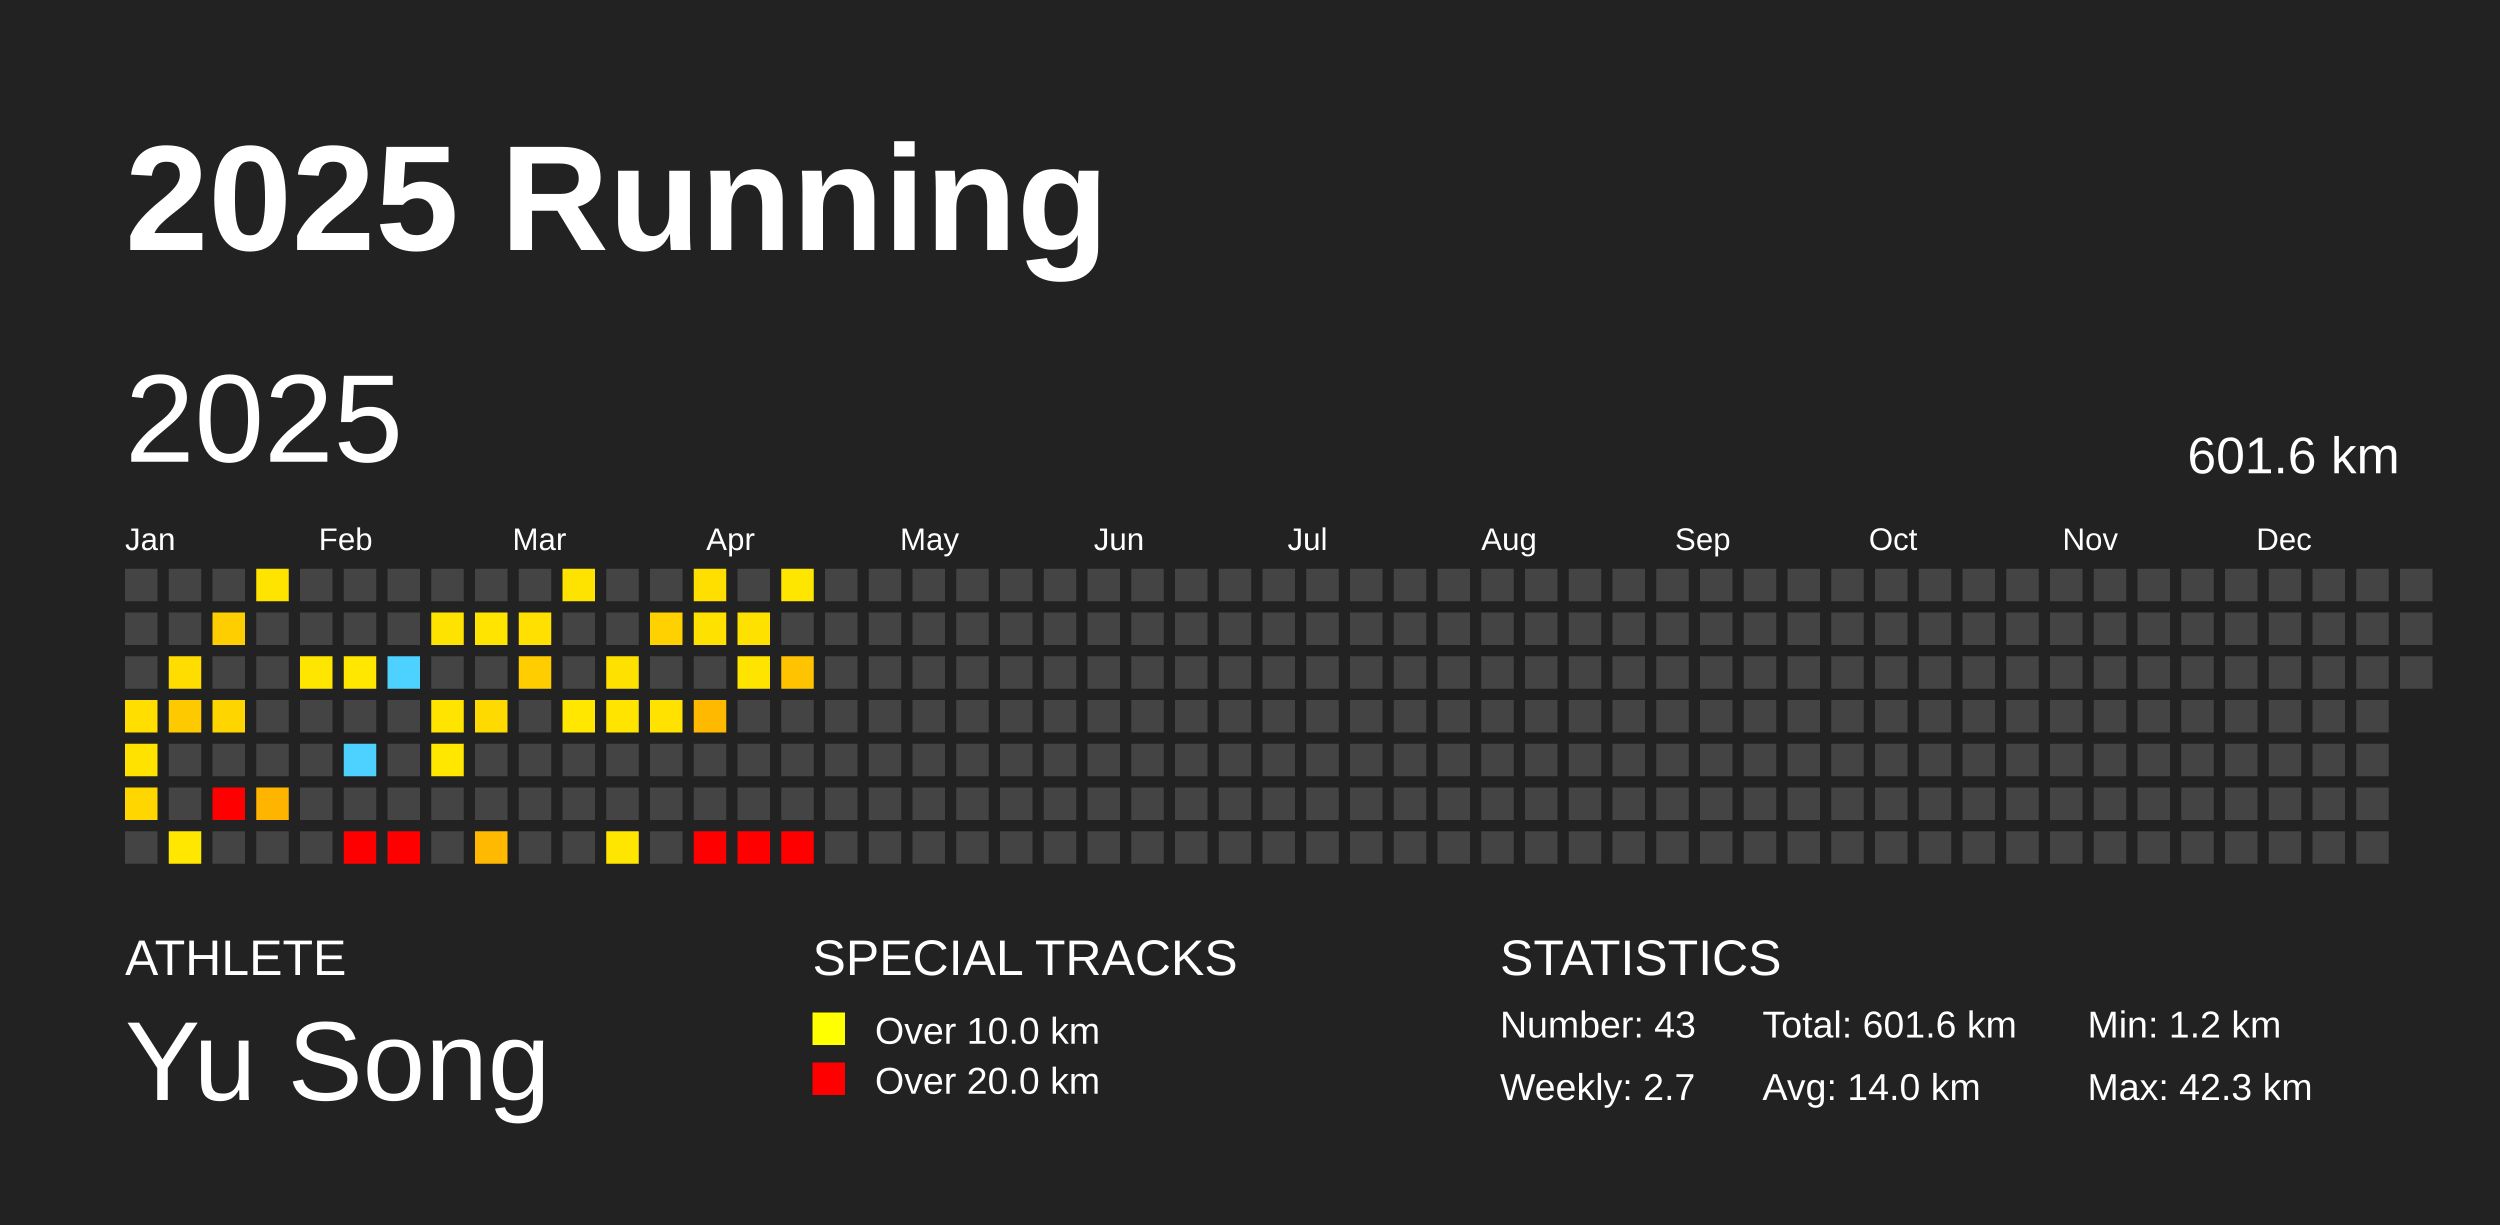
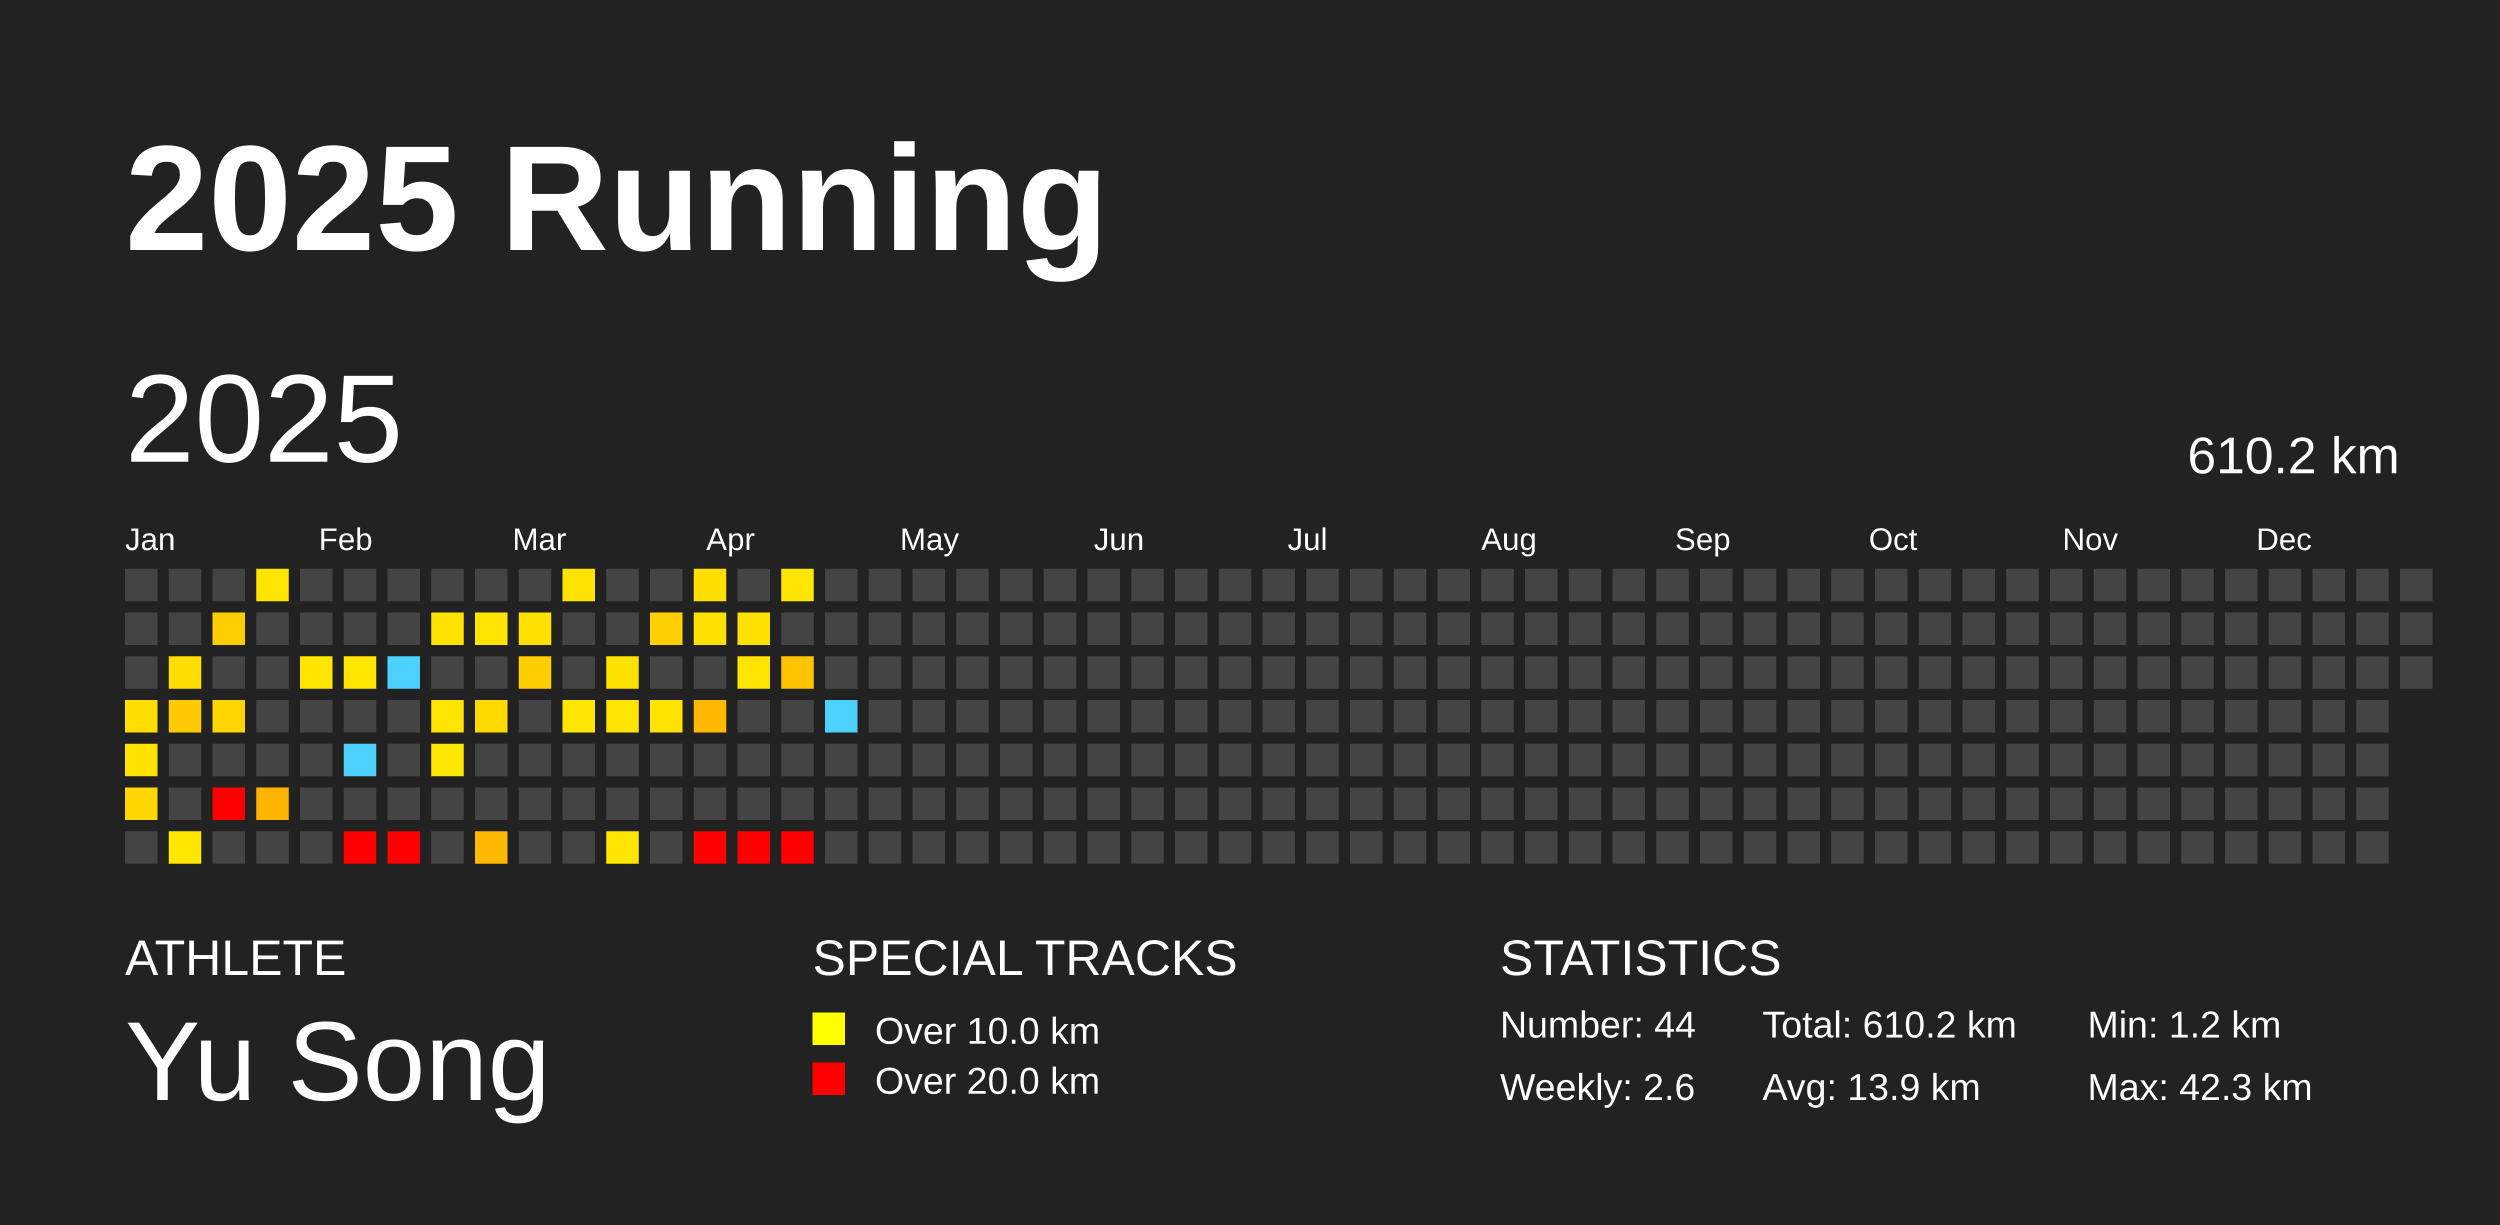
<svg xmlns="http://www.w3.org/2000/svg" baseProfile="full" height="98mm" version="1.1" viewBox="0,0,200,98" width="200mm">
  <defs />
  <rect fill="#222222" height="98" width="200" x="0" y="0" />
  <text fill="#FFFFFF" style="font-size:12px; font-family:Arial; font-weight:bold;" x="10" y="20">2025 Running</text>
  <text fill="#FFFFFF" style="font-size:4px; font-family:Arial" x="10" y="78">ATHLETE</text>
  <text fill="#FFFFFF" style="font-size:9px; font-family:Arial" x="10" y="88">Yu Song</text>
  <text fill="#FFFFFF" style="font-size:4px; font-family:Arial" x="65" y="78">SPECIAL TRACKS</text>
  <rect fill="yellow" height="2.6" width="2.6" x="65" y="81" />
  <text fill="#FFFFFF" style="font-size:3px; font-family:Arial" x="70" y="83.5">Over 10.0 km</text>
  <rect fill="red" height="2.6" width="2.6" x="65" y="85" />
  <text fill="#FFFFFF" style="font-size:3px; font-family:Arial" x="70" y="87.5">Over 20.0 km</text>
  <text fill="#FFFFFF" style="font-size:4px; font-family:Arial" x="120" y="78">STATISTICS</text>
-   <text fill="#FFFFFF" style="font-size:3px; font-family:Arial" x="120" y="83">Number: 43</text>
-   <text fill="#FFFFFF" style="font-size:3px; font-family:Arial" x="120" y="88">Weekly: 2.7</text>
-   <text fill="#FFFFFF" style="font-size:3px; font-family:Arial" x="141" y="83">Total: 601.6 km</text>
-   <text fill="#FFFFFF" style="font-size:3px; font-family:Arial" x="141" y="88">Avg: 14.0 km</text>
+   <text fill="#FFFFFF" style="font-size:3px; font-family:Arial" x="120" y="83">Number: 44</text>
+   <text fill="#FFFFFF" style="font-size:3px; font-family:Arial" x="120" y="88">Weekly: 2.6</text>
+   <text fill="#FFFFFF" style="font-size:3px; font-family:Arial" x="141" y="83">Total: 610.2 km</text>
+   <text fill="#FFFFFF" style="font-size:3px; font-family:Arial" x="141" y="88">Avg: 13.9 km</text>
  <text fill="#FFFFFF" style="font-size:3px; font-family:Arial" x="167" y="83">Min: 1.2 km</text>
  <text fill="#FFFFFF" style="font-size:3px; font-family:Arial" x="167" y="88">Max: 42.3 km</text>
  <text dominant-baseline="hanging" fill="#FFFFFF" style="font-size:10.0px; font-family:Arial;" x="10" y="30">2025</text>
-   <text dominant-baseline="hanging" fill="#FFFFFF" style="font-size:4.125px; font-family:Arial;" x="175" y="35">601.6 km</text>
+   <text dominant-baseline="hanging" fill="#FFFFFF" style="font-size:4.125px; font-family:Arial;" x="175" y="35">610.2 km</text>
  <text fill="#FFFFFF" style="font-size:2.5px; font-family:Arial" x="10.0" y="44">Jan</text>
  <text fill="#FFFFFF" style="font-size:2.5px; font-family:Arial" x="25.5" y="44">Feb</text>
  <text fill="#FFFFFF" style="font-size:2.5px; font-family:Arial" x="41.0" y="44">Mar</text>
  <text fill="#FFFFFF" style="font-size:2.5px; font-family:Arial" x="56.5" y="44">Apr</text>
  <text fill="#FFFFFF" style="font-size:2.5px; font-family:Arial" x="72.0" y="44">May</text>
  <text fill="#FFFFFF" style="font-size:2.5px; font-family:Arial" x="87.5" y="44">Jun</text>
  <text fill="#FFFFFF" style="font-size:2.5px; font-family:Arial" x="103.0" y="44">Jul</text>
  <text fill="#FFFFFF" style="font-size:2.5px; font-family:Arial" x="118.5" y="44">Aug</text>
  <text fill="#FFFFFF" style="font-size:2.5px; font-family:Arial" x="134.0" y="44">Sep</text>
  <text fill="#FFFFFF" style="font-size:2.5px; font-family:Arial" x="149.5" y="44">Oct</text>
  <text fill="#FFFFFF" style="font-size:2.5px; font-family:Arial" x="165.0" y="44">Nov</text>
  <text fill="#FFFFFF" style="font-size:2.5px; font-family:Arial" x="180.5" y="44">Dec</text>
  <rect fill="#444444" height="2.6" width="2.6" x="10.0" y="45.5" />
  <rect fill="#444444" height="2.6" width="2.6" x="10.0" y="49.0" />
  <rect fill="#444444" height="2.6" width="2.6" x="10.0" y="52.5" />
  <rect fill="#ffde00" height="2.6" width="2.6" x="10.0" y="56.0" />
  <rect fill="#ffe200" height="2.6" width="2.6" x="10.0" y="59.5" />
  <rect fill="#ffd600" height="2.6" width="2.6" x="10.0" y="63.0" />
  <rect fill="#444444" height="2.6" width="2.6" x="10.0" y="66.5" />
  <rect fill="#444444" height="2.6" width="2.6" x="13.5" y="45.5" />
  <rect fill="#444444" height="2.6" width="2.6" x="13.5" y="49.0" />
  <rect fill="#ffdd00" height="2.6" width="2.6" x="13.5" y="52.5" />
  <rect fill="#ffc900" height="2.6" width="2.6" x="13.5" y="56.0" />
  <rect fill="#444444" height="2.6" width="2.6" x="13.5" y="59.5" />
  <rect fill="#444444" height="2.6" width="2.6" x="13.5" y="63.0" />
  <rect fill="#ffe700" height="2.6" width="2.6" x="13.5" y="66.5" />
  <rect fill="#444444" height="2.6" width="2.6" x="17.0" y="45.5" />
  <rect fill="#ffce00" height="2.6" width="2.6" x="17.0" y="49.0" />
  <rect fill="#444444" height="2.6" width="2.6" x="17.0" y="52.5" />
  <rect fill="#ffd500" height="2.6" width="2.6" x="17.0" y="56.0" />
  <rect fill="#444444" height="2.6" width="2.6" x="17.0" y="59.5" />
  <rect fill="red" height="2.6" width="2.6" x="17.0" y="63.0" />
  <rect fill="#444444" height="2.6" width="2.6" x="17.0" y="66.5" />
  <rect fill="#ffe400" height="2.6" width="2.6" x="20.5" y="45.5" />
  <rect fill="#444444" height="2.6" width="2.6" x="20.5" y="49.0" />
  <rect fill="#444444" height="2.6" width="2.6" x="20.5" y="52.5" />
  <rect fill="#444444" height="2.6" width="2.6" x="20.5" y="56.0" />
  <rect fill="#444444" height="2.6" width="2.6" x="20.5" y="59.5" />
  <rect fill="#ffb500" height="2.6" width="2.6" x="20.5" y="63.0" />
  <rect fill="#444444" height="2.6" width="2.6" x="20.5" y="66.5" />
  <rect fill="#444444" height="2.6" width="2.6" x="24.0" y="45.5" />
  <rect fill="#444444" height="2.6" width="2.6" x="24.0" y="49.0" />
  <rect fill="#ffe600" height="2.6" width="2.6" x="24.0" y="52.5" />
  <rect fill="#444444" height="2.6" width="2.6" x="24.0" y="56.0" />
  <rect fill="#444444" height="2.6" width="2.6" x="24.0" y="59.5" />
  <rect fill="#444444" height="2.6" width="2.6" x="24.0" y="63.0" />
  <rect fill="#444444" height="2.6" width="2.6" x="24.0" y="66.5" />
  <rect fill="#444444" height="2.6" width="2.6" x="27.5" y="45.5" />
  <rect fill="#444444" height="2.6" width="2.6" x="27.5" y="49.0" />
  <rect fill="#ffe700" height="2.6" width="2.6" x="27.5" y="52.5" />
  <rect fill="#444444" height="2.6" width="2.6" x="27.5" y="56.0" />
  <rect fill="#4dd2ff" height="2.6" width="2.6" x="27.5" y="59.5" />
  <rect fill="#444444" height="2.6" width="2.6" x="27.5" y="63.0" />
  <rect fill="red" height="2.6" width="2.6" x="27.5" y="66.5" />
  <rect fill="#444444" height="2.6" width="2.6" x="31.0" y="45.5" />
  <rect fill="#444444" height="2.6" width="2.6" x="31.0" y="49.0" />
  <rect fill="#4dd2ff" height="2.6" width="2.6" x="31.0" y="52.5" />
  <rect fill="#444444" height="2.6" width="2.6" x="31.0" y="56.0" />
  <rect fill="#444444" height="2.6" width="2.6" x="31.0" y="59.5" />
  <rect fill="#444444" height="2.6" width="2.6" x="31.0" y="63.0" />
  <rect fill="red" height="2.6" width="2.6" x="31.0" y="66.5" />
  <rect fill="#444444" height="2.6" width="2.6" x="34.5" y="45.5" />
  <rect fill="#ffe300" height="2.6" width="2.6" x="34.5" y="49.0" />
  <rect fill="#444444" height="2.6" width="2.6" x="34.5" y="52.5" />
  <rect fill="#ffe400" height="2.6" width="2.6" x="34.5" y="56.0" />
  <rect fill="#ffe700" height="2.6" width="2.6" x="34.5" y="59.5" />
  <rect fill="#444444" height="2.6" width="2.6" x="34.5" y="63.0" />
  <rect fill="#444444" height="2.6" width="2.6" x="34.5" y="66.5" />
  <rect fill="#444444" height="2.6" width="2.6" x="38.0" y="45.5" />
  <rect fill="#ffe400" height="2.6" width="2.6" x="38.0" y="49.0" />
  <rect fill="#444444" height="2.6" width="2.6" x="38.0" y="52.5" />
  <rect fill="#ffda00" height="2.6" width="2.6" x="38.0" y="56.0" />
  <rect fill="#444444" height="2.6" width="2.6" x="38.0" y="59.5" />
  <rect fill="#444444" height="2.6" width="2.6" x="38.0" y="63.0" />
  <rect fill="#ffb900" height="2.6" width="2.6" x="38.0" y="66.5" />
  <rect fill="#444444" height="2.6" width="2.6" x="41.5" y="45.5" />
  <rect fill="#ffe000" height="2.6" width="2.6" x="41.5" y="49.0" />
  <rect fill="#ffcd00" height="2.6" width="2.6" x="41.5" y="52.5" />
  <rect fill="#444444" height="2.6" width="2.6" x="41.5" y="56.0" />
  <rect fill="#444444" height="2.6" width="2.6" x="41.5" y="59.5" />
  <rect fill="#444444" height="2.6" width="2.6" x="41.5" y="63.0" />
  <rect fill="#444444" height="2.6" width="2.6" x="41.5" y="66.5" />
  <rect fill="#ffe300" height="2.6" width="2.6" x="45.0" y="45.5" />
  <rect fill="#444444" height="2.6" width="2.6" x="45.0" y="49.0" />
  <rect fill="#444444" height="2.6" width="2.6" x="45.0" y="52.5" />
  <rect fill="#ffe700" height="2.6" width="2.6" x="45.0" y="56.0" />
  <rect fill="#444444" height="2.6" width="2.6" x="45.0" y="59.5" />
  <rect fill="#444444" height="2.6" width="2.6" x="45.0" y="63.0" />
  <rect fill="#444444" height="2.6" width="2.6" x="45.0" y="66.5" />
  <rect fill="#444444" height="2.6" width="2.6" x="48.5" y="45.5" />
  <rect fill="#444444" height="2.6" width="2.6" x="48.5" y="49.0" />
  <rect fill="#ffe100" height="2.6" width="2.6" x="48.5" y="52.5" />
  <rect fill="#ffe400" height="2.6" width="2.6" x="48.5" y="56.0" />
  <rect fill="#444444" height="2.6" width="2.6" x="48.5" y="59.5" />
  <rect fill="#444444" height="2.6" width="2.6" x="48.5" y="63.0" />
  <rect fill="#ffe600" height="2.6" width="2.6" x="48.5" y="66.5" />
  <rect fill="#444444" height="2.6" width="2.6" x="52.0" y="45.5" />
  <rect fill="#ffd100" height="2.6" width="2.6" x="52.0" y="49.0" />
  <rect fill="#444444" height="2.6" width="2.6" x="52.0" y="52.5" />
  <rect fill="#ffe200" height="2.6" width="2.6" x="52.0" y="56.0" />
  <rect fill="#444444" height="2.6" width="2.6" x="52.0" y="59.5" />
  <rect fill="#444444" height="2.6" width="2.6" x="52.0" y="63.0" />
  <rect fill="#444444" height="2.6" width="2.6" x="52.0" y="66.5" />
  <rect fill="#ffdf00" height="2.6" width="2.6" x="55.5" y="45.5" />
  <rect fill="#ffe100" height="2.6" width="2.6" x="55.5" y="49.0" />
  <rect fill="#444444" height="2.6" width="2.6" x="55.5" y="52.5" />
  <rect fill="#ffba00" height="2.6" width="2.6" x="55.5" y="56.0" />
  <rect fill="#444444" height="2.6" width="2.6" x="55.5" y="59.5" />
  <rect fill="#444444" height="2.6" width="2.6" x="55.5" y="63.0" />
  <rect fill="red" height="2.6" width="2.6" x="55.5" y="66.5" />
  <rect fill="#444444" height="2.6" width="2.6" x="59.0" y="45.5" />
  <rect fill="#ffe100" height="2.6" width="2.6" x="59.0" y="49.0" />
  <rect fill="#ffe400" height="2.6" width="2.6" x="59.0" y="52.5" />
  <rect fill="#444444" height="2.6" width="2.6" x="59.0" y="56.0" />
  <rect fill="#444444" height="2.6" width="2.6" x="59.0" y="59.5" />
  <rect fill="#444444" height="2.6" width="2.6" x="59.0" y="63.0" />
  <rect fill="red" height="2.6" width="2.6" x="59.0" y="66.5" />
  <rect fill="#ffe600" height="2.6" width="2.6" x="62.5" y="45.5" />
  <rect fill="#444444" height="2.6" width="2.6" x="62.5" y="49.0" />
  <rect fill="#ffc300" height="2.6" width="2.6" x="62.5" y="52.5" />
  <rect fill="#444444" height="2.6" width="2.6" x="62.5" y="56.0" />
  <rect fill="#444444" height="2.6" width="2.6" x="62.5" y="59.5" />
  <rect fill="#444444" height="2.6" width="2.6" x="62.5" y="63.0" />
  <rect fill="red" height="2.6" width="2.6" x="62.5" y="66.5" />
  <rect fill="#444444" height="2.6" width="2.6" x="66.0" y="45.5" />
  <rect fill="#444444" height="2.6" width="2.6" x="66.0" y="49.0" />
  <rect fill="#444444" height="2.6" width="2.6" x="66.0" y="52.5" />
-   <rect fill="#444444" height="2.6" width="2.6" x="66.0" y="56.0" />
+   <rect fill="#4dd2ff" height="2.6" width="2.6" x="66.0" y="56.0" />
  <rect fill="#444444" height="2.6" width="2.6" x="66.0" y="59.5" />
  <rect fill="#444444" height="2.6" width="2.6" x="66.0" y="63.0" />
  <rect fill="#444444" height="2.6" width="2.6" x="66.0" y="66.5" />
  <rect fill="#444444" height="2.6" width="2.6" x="69.5" y="45.5" />
  <rect fill="#444444" height="2.6" width="2.6" x="69.5" y="49.0" />
  <rect fill="#444444" height="2.6" width="2.6" x="69.5" y="52.5" />
  <rect fill="#444444" height="2.6" width="2.6" x="69.5" y="56.0" />
  <rect fill="#444444" height="2.6" width="2.6" x="69.5" y="59.5" />
  <rect fill="#444444" height="2.6" width="2.6" x="69.5" y="63.0" />
  <rect fill="#444444" height="2.6" width="2.6" x="69.5" y="66.5" />
  <rect fill="#444444" height="2.6" width="2.6" x="73.0" y="45.5" />
  <rect fill="#444444" height="2.6" width="2.6" x="73.0" y="49.0" />
  <rect fill="#444444" height="2.6" width="2.6" x="73.0" y="52.5" />
  <rect fill="#444444" height="2.6" width="2.6" x="73.0" y="56.0" />
  <rect fill="#444444" height="2.6" width="2.6" x="73.0" y="59.5" />
  <rect fill="#444444" height="2.6" width="2.6" x="73.0" y="63.0" />
  <rect fill="#444444" height="2.6" width="2.6" x="73.0" y="66.5" />
  <rect fill="#444444" height="2.6" width="2.6" x="76.5" y="45.5" />
  <rect fill="#444444" height="2.6" width="2.6" x="76.5" y="49.0" />
  <rect fill="#444444" height="2.6" width="2.6" x="76.5" y="52.5" />
  <rect fill="#444444" height="2.6" width="2.6" x="76.5" y="56.0" />
  <rect fill="#444444" height="2.6" width="2.6" x="76.5" y="59.5" />
  <rect fill="#444444" height="2.6" width="2.6" x="76.5" y="63.0" />
  <rect fill="#444444" height="2.6" width="2.6" x="76.5" y="66.5" />
  <rect fill="#444444" height="2.6" width="2.6" x="80.0" y="45.5" />
  <rect fill="#444444" height="2.6" width="2.6" x="80.0" y="49.0" />
  <rect fill="#444444" height="2.6" width="2.6" x="80.0" y="52.5" />
  <rect fill="#444444" height="2.6" width="2.6" x="80.0" y="56.0" />
  <rect fill="#444444" height="2.6" width="2.6" x="80.0" y="59.5" />
  <rect fill="#444444" height="2.6" width="2.6" x="80.0" y="63.0" />
  <rect fill="#444444" height="2.6" width="2.6" x="80.0" y="66.5" />
  <rect fill="#444444" height="2.6" width="2.6" x="83.5" y="45.5" />
  <rect fill="#444444" height="2.6" width="2.6" x="83.5" y="49.0" />
  <rect fill="#444444" height="2.6" width="2.6" x="83.5" y="52.5" />
  <rect fill="#444444" height="2.6" width="2.6" x="83.5" y="56.0" />
  <rect fill="#444444" height="2.6" width="2.6" x="83.5" y="59.5" />
  <rect fill="#444444" height="2.6" width="2.6" x="83.5" y="63.0" />
  <rect fill="#444444" height="2.6" width="2.6" x="83.5" y="66.5" />
  <rect fill="#444444" height="2.6" width="2.6" x="87.0" y="45.5" />
  <rect fill="#444444" height="2.6" width="2.6" x="87.0" y="49.0" />
  <rect fill="#444444" height="2.6" width="2.6" x="87.0" y="52.5" />
  <rect fill="#444444" height="2.6" width="2.6" x="87.0" y="56.0" />
  <rect fill="#444444" height="2.6" width="2.6" x="87.0" y="59.5" />
  <rect fill="#444444" height="2.6" width="2.6" x="87.0" y="63.0" />
  <rect fill="#444444" height="2.6" width="2.6" x="87.0" y="66.5" />
  <rect fill="#444444" height="2.6" width="2.6" x="90.5" y="45.5" />
  <rect fill="#444444" height="2.6" width="2.6" x="90.5" y="49.0" />
  <rect fill="#444444" height="2.6" width="2.6" x="90.5" y="52.5" />
  <rect fill="#444444" height="2.6" width="2.6" x="90.5" y="56.0" />
  <rect fill="#444444" height="2.6" width="2.6" x="90.5" y="59.5" />
  <rect fill="#444444" height="2.6" width="2.6" x="90.5" y="63.0" />
  <rect fill="#444444" height="2.6" width="2.6" x="90.5" y="66.5" />
  <rect fill="#444444" height="2.6" width="2.6" x="94.0" y="45.5" />
  <rect fill="#444444" height="2.6" width="2.6" x="94.0" y="49.0" />
  <rect fill="#444444" height="2.6" width="2.6" x="94.0" y="52.5" />
  <rect fill="#444444" height="2.6" width="2.6" x="94.0" y="56.0" />
  <rect fill="#444444" height="2.6" width="2.6" x="94.0" y="59.5" />
  <rect fill="#444444" height="2.6" width="2.6" x="94.0" y="63.0" />
  <rect fill="#444444" height="2.6" width="2.6" x="94.0" y="66.5" />
  <rect fill="#444444" height="2.6" width="2.6" x="97.5" y="45.5" />
  <rect fill="#444444" height="2.6" width="2.6" x="97.5" y="49.0" />
  <rect fill="#444444" height="2.6" width="2.6" x="97.5" y="52.5" />
  <rect fill="#444444" height="2.6" width="2.6" x="97.5" y="56.0" />
  <rect fill="#444444" height="2.6" width="2.6" x="97.5" y="59.5" />
  <rect fill="#444444" height="2.6" width="2.6" x="97.5" y="63.0" />
  <rect fill="#444444" height="2.6" width="2.6" x="97.5" y="66.5" />
  <rect fill="#444444" height="2.6" width="2.6" x="101.0" y="45.5" />
  <rect fill="#444444" height="2.6" width="2.6" x="101.0" y="49.0" />
  <rect fill="#444444" height="2.6" width="2.6" x="101.0" y="52.5" />
  <rect fill="#444444" height="2.6" width="2.6" x="101.0" y="56.0" />
  <rect fill="#444444" height="2.6" width="2.6" x="101.0" y="59.5" />
  <rect fill="#444444" height="2.6" width="2.6" x="101.0" y="63.0" />
  <rect fill="#444444" height="2.6" width="2.6" x="101.0" y="66.5" />
  <rect fill="#444444" height="2.6" width="2.6" x="104.5" y="45.5" />
  <rect fill="#444444" height="2.6" width="2.6" x="104.5" y="49.0" />
  <rect fill="#444444" height="2.6" width="2.6" x="104.5" y="52.5" />
  <rect fill="#444444" height="2.6" width="2.6" x="104.5" y="56.0" />
  <rect fill="#444444" height="2.6" width="2.6" x="104.5" y="59.5" />
  <rect fill="#444444" height="2.6" width="2.6" x="104.5" y="63.0" />
  <rect fill="#444444" height="2.6" width="2.6" x="104.5" y="66.5" />
  <rect fill="#444444" height="2.6" width="2.6" x="108.0" y="45.5" />
  <rect fill="#444444" height="2.6" width="2.6" x="108.0" y="49.0" />
  <rect fill="#444444" height="2.6" width="2.6" x="108.0" y="52.5" />
  <rect fill="#444444" height="2.6" width="2.6" x="108.0" y="56.0" />
  <rect fill="#444444" height="2.6" width="2.6" x="108.0" y="59.5" />
  <rect fill="#444444" height="2.6" width="2.6" x="108.0" y="63.0" />
  <rect fill="#444444" height="2.6" width="2.6" x="108.0" y="66.5" />
  <rect fill="#444444" height="2.6" width="2.6" x="111.5" y="45.5" />
  <rect fill="#444444" height="2.6" width="2.6" x="111.5" y="49.0" />
  <rect fill="#444444" height="2.6" width="2.6" x="111.5" y="52.5" />
  <rect fill="#444444" height="2.6" width="2.6" x="111.5" y="56.0" />
  <rect fill="#444444" height="2.6" width="2.6" x="111.5" y="59.5" />
  <rect fill="#444444" height="2.6" width="2.6" x="111.5" y="63.0" />
  <rect fill="#444444" height="2.6" width="2.6" x="111.5" y="66.5" />
  <rect fill="#444444" height="2.6" width="2.6" x="115.0" y="45.5" />
  <rect fill="#444444" height="2.6" width="2.6" x="115.0" y="49.0" />
  <rect fill="#444444" height="2.6" width="2.6" x="115.0" y="52.5" />
  <rect fill="#444444" height="2.6" width="2.6" x="115.0" y="56.0" />
  <rect fill="#444444" height="2.6" width="2.6" x="115.0" y="59.5" />
  <rect fill="#444444" height="2.6" width="2.6" x="115.0" y="63.0" />
  <rect fill="#444444" height="2.6" width="2.6" x="115.0" y="66.5" />
  <rect fill="#444444" height="2.6" width="2.6" x="118.5" y="45.5" />
  <rect fill="#444444" height="2.6" width="2.6" x="118.5" y="49.0" />
  <rect fill="#444444" height="2.6" width="2.6" x="118.5" y="52.5" />
  <rect fill="#444444" height="2.6" width="2.6" x="118.5" y="56.0" />
  <rect fill="#444444" height="2.6" width="2.6" x="118.5" y="59.5" />
  <rect fill="#444444" height="2.6" width="2.6" x="118.5" y="63.0" />
  <rect fill="#444444" height="2.6" width="2.6" x="118.5" y="66.5" />
  <rect fill="#444444" height="2.6" width="2.6" x="122.0" y="45.5" />
  <rect fill="#444444" height="2.6" width="2.6" x="122.0" y="49.0" />
  <rect fill="#444444" height="2.6" width="2.6" x="122.0" y="52.5" />
  <rect fill="#444444" height="2.6" width="2.6" x="122.0" y="56.0" />
  <rect fill="#444444" height="2.6" width="2.6" x="122.0" y="59.5" />
  <rect fill="#444444" height="2.6" width="2.6" x="122.0" y="63.0" />
  <rect fill="#444444" height="2.6" width="2.6" x="122.0" y="66.5" />
  <rect fill="#444444" height="2.6" width="2.6" x="125.5" y="45.5" />
  <rect fill="#444444" height="2.6" width="2.6" x="125.5" y="49.0" />
  <rect fill="#444444" height="2.6" width="2.6" x="125.5" y="52.5" />
  <rect fill="#444444" height="2.6" width="2.6" x="125.5" y="56.0" />
  <rect fill="#444444" height="2.6" width="2.6" x="125.5" y="59.5" />
  <rect fill="#444444" height="2.6" width="2.6" x="125.5" y="63.0" />
  <rect fill="#444444" height="2.6" width="2.6" x="125.5" y="66.5" />
  <rect fill="#444444" height="2.6" width="2.6" x="129.0" y="45.5" />
  <rect fill="#444444" height="2.6" width="2.6" x="129.0" y="49.0" />
  <rect fill="#444444" height="2.6" width="2.6" x="129.0" y="52.5" />
  <rect fill="#444444" height="2.6" width="2.6" x="129.0" y="56.0" />
  <rect fill="#444444" height="2.6" width="2.6" x="129.0" y="59.5" />
  <rect fill="#444444" height="2.6" width="2.6" x="129.0" y="63.0" />
  <rect fill="#444444" height="2.6" width="2.6" x="129.0" y="66.5" />
  <rect fill="#444444" height="2.6" width="2.6" x="132.5" y="45.5" />
  <rect fill="#444444" height="2.6" width="2.6" x="132.5" y="49.0" />
  <rect fill="#444444" height="2.6" width="2.6" x="132.5" y="52.5" />
  <rect fill="#444444" height="2.6" width="2.6" x="132.5" y="56.0" />
  <rect fill="#444444" height="2.6" width="2.6" x="132.5" y="59.5" />
  <rect fill="#444444" height="2.6" width="2.6" x="132.5" y="63.0" />
  <rect fill="#444444" height="2.6" width="2.6" x="132.5" y="66.5" />
  <rect fill="#444444" height="2.6" width="2.6" x="136.0" y="45.5" />
  <rect fill="#444444" height="2.6" width="2.6" x="136.0" y="49.0" />
  <rect fill="#444444" height="2.6" width="2.6" x="136.0" y="52.5" />
  <rect fill="#444444" height="2.6" width="2.6" x="136.0" y="56.0" />
  <rect fill="#444444" height="2.6" width="2.6" x="136.0" y="59.5" />
  <rect fill="#444444" height="2.6" width="2.6" x="136.0" y="63.0" />
  <rect fill="#444444" height="2.6" width="2.6" x="136.0" y="66.5" />
  <rect fill="#444444" height="2.6" width="2.6" x="139.5" y="45.5" />
  <rect fill="#444444" height="2.6" width="2.6" x="139.5" y="49.0" />
  <rect fill="#444444" height="2.6" width="2.6" x="139.5" y="52.5" />
  <rect fill="#444444" height="2.6" width="2.6" x="139.5" y="56.0" />
  <rect fill="#444444" height="2.6" width="2.6" x="139.5" y="59.5" />
  <rect fill="#444444" height="2.6" width="2.6" x="139.5" y="63.0" />
  <rect fill="#444444" height="2.6" width="2.6" x="139.5" y="66.5" />
  <rect fill="#444444" height="2.6" width="2.6" x="143.0" y="45.5" />
  <rect fill="#444444" height="2.6" width="2.6" x="143.0" y="49.0" />
  <rect fill="#444444" height="2.6" width="2.6" x="143.0" y="52.5" />
  <rect fill="#444444" height="2.6" width="2.6" x="143.0" y="56.0" />
  <rect fill="#444444" height="2.6" width="2.6" x="143.0" y="59.5" />
  <rect fill="#444444" height="2.6" width="2.6" x="143.0" y="63.0" />
  <rect fill="#444444" height="2.6" width="2.6" x="143.0" y="66.5" />
  <rect fill="#444444" height="2.6" width="2.6" x="146.5" y="45.5" />
  <rect fill="#444444" height="2.6" width="2.6" x="146.5" y="49.0" />
  <rect fill="#444444" height="2.6" width="2.6" x="146.5" y="52.5" />
  <rect fill="#444444" height="2.6" width="2.6" x="146.5" y="56.0" />
  <rect fill="#444444" height="2.6" width="2.6" x="146.5" y="59.5" />
  <rect fill="#444444" height="2.6" width="2.6" x="146.5" y="63.0" />
  <rect fill="#444444" height="2.6" width="2.6" x="146.5" y="66.5" />
  <rect fill="#444444" height="2.6" width="2.6" x="150.0" y="45.5" />
  <rect fill="#444444" height="2.6" width="2.6" x="150.0" y="49.0" />
  <rect fill="#444444" height="2.6" width="2.6" x="150.0" y="52.5" />
  <rect fill="#444444" height="2.6" width="2.6" x="150.0" y="56.0" />
  <rect fill="#444444" height="2.6" width="2.6" x="150.0" y="59.5" />
  <rect fill="#444444" height="2.6" width="2.6" x="150.0" y="63.0" />
  <rect fill="#444444" height="2.6" width="2.6" x="150.0" y="66.5" />
  <rect fill="#444444" height="2.6" width="2.6" x="153.5" y="45.5" />
  <rect fill="#444444" height="2.6" width="2.6" x="153.5" y="49.0" />
  <rect fill="#444444" height="2.6" width="2.6" x="153.5" y="52.5" />
  <rect fill="#444444" height="2.6" width="2.6" x="153.5" y="56.0" />
  <rect fill="#444444" height="2.6" width="2.6" x="153.5" y="59.5" />
  <rect fill="#444444" height="2.6" width="2.6" x="153.5" y="63.0" />
  <rect fill="#444444" height="2.6" width="2.6" x="153.5" y="66.5" />
  <rect fill="#444444" height="2.6" width="2.6" x="157.0" y="45.5" />
  <rect fill="#444444" height="2.6" width="2.6" x="157.0" y="49.0" />
  <rect fill="#444444" height="2.6" width="2.6" x="157.0" y="52.5" />
  <rect fill="#444444" height="2.6" width="2.6" x="157.0" y="56.0" />
  <rect fill="#444444" height="2.6" width="2.6" x="157.0" y="59.5" />
  <rect fill="#444444" height="2.6" width="2.6" x="157.0" y="63.0" />
  <rect fill="#444444" height="2.6" width="2.6" x="157.0" y="66.5" />
  <rect fill="#444444" height="2.6" width="2.6" x="160.5" y="45.5" />
  <rect fill="#444444" height="2.6" width="2.6" x="160.5" y="49.0" />
  <rect fill="#444444" height="2.6" width="2.6" x="160.5" y="52.5" />
  <rect fill="#444444" height="2.6" width="2.6" x="160.5" y="56.0" />
  <rect fill="#444444" height="2.6" width="2.6" x="160.5" y="59.5" />
  <rect fill="#444444" height="2.6" width="2.6" x="160.5" y="63.0" />
  <rect fill="#444444" height="2.6" width="2.6" x="160.5" y="66.5" />
  <rect fill="#444444" height="2.6" width="2.6" x="164.0" y="45.5" />
  <rect fill="#444444" height="2.6" width="2.6" x="164.0" y="49.0" />
  <rect fill="#444444" height="2.6" width="2.6" x="164.0" y="52.5" />
  <rect fill="#444444" height="2.6" width="2.6" x="164.0" y="56.0" />
  <rect fill="#444444" height="2.6" width="2.6" x="164.0" y="59.5" />
  <rect fill="#444444" height="2.6" width="2.6" x="164.0" y="63.0" />
  <rect fill="#444444" height="2.6" width="2.6" x="164.0" y="66.5" />
  <rect fill="#444444" height="2.6" width="2.6" x="167.5" y="45.5" />
  <rect fill="#444444" height="2.6" width="2.6" x="167.5" y="49.0" />
  <rect fill="#444444" height="2.6" width="2.6" x="167.5" y="52.5" />
  <rect fill="#444444" height="2.6" width="2.6" x="167.5" y="56.0" />
  <rect fill="#444444" height="2.6" width="2.6" x="167.5" y="59.5" />
  <rect fill="#444444" height="2.6" width="2.6" x="167.5" y="63.0" />
  <rect fill="#444444" height="2.6" width="2.6" x="167.5" y="66.5" />
  <rect fill="#444444" height="2.6" width="2.6" x="171.0" y="45.5" />
  <rect fill="#444444" height="2.6" width="2.6" x="171.0" y="49.0" />
  <rect fill="#444444" height="2.6" width="2.6" x="171.0" y="52.5" />
  <rect fill="#444444" height="2.6" width="2.6" x="171.0" y="56.0" />
  <rect fill="#444444" height="2.6" width="2.6" x="171.0" y="59.5" />
  <rect fill="#444444" height="2.6" width="2.6" x="171.0" y="63.0" />
  <rect fill="#444444" height="2.6" width="2.6" x="171.0" y="66.5" />
  <rect fill="#444444" height="2.6" width="2.6" x="174.5" y="45.5" />
  <rect fill="#444444" height="2.6" width="2.6" x="174.5" y="49.0" />
  <rect fill="#444444" height="2.6" width="2.6" x="174.5" y="52.5" />
  <rect fill="#444444" height="2.6" width="2.6" x="174.5" y="56.0" />
  <rect fill="#444444" height="2.6" width="2.6" x="174.5" y="59.5" />
  <rect fill="#444444" height="2.6" width="2.6" x="174.5" y="63.0" />
  <rect fill="#444444" height="2.6" width="2.6" x="174.5" y="66.5" />
  <rect fill="#444444" height="2.6" width="2.6" x="178.0" y="45.5" />
  <rect fill="#444444" height="2.6" width="2.6" x="178.0" y="49.0" />
  <rect fill="#444444" height="2.6" width="2.6" x="178.0" y="52.5" />
  <rect fill="#444444" height="2.6" width="2.6" x="178.0" y="56.0" />
  <rect fill="#444444" height="2.6" width="2.6" x="178.0" y="59.5" />
  <rect fill="#444444" height="2.6" width="2.6" x="178.0" y="63.0" />
  <rect fill="#444444" height="2.6" width="2.6" x="178.0" y="66.5" />
  <rect fill="#444444" height="2.6" width="2.6" x="181.5" y="45.5" />
  <rect fill="#444444" height="2.6" width="2.6" x="181.5" y="49.0" />
  <rect fill="#444444" height="2.6" width="2.6" x="181.5" y="52.5" />
  <rect fill="#444444" height="2.6" width="2.6" x="181.5" y="56.0" />
  <rect fill="#444444" height="2.6" width="2.6" x="181.5" y="59.5" />
  <rect fill="#444444" height="2.6" width="2.6" x="181.5" y="63.0" />
  <rect fill="#444444" height="2.6" width="2.6" x="181.5" y="66.5" />
  <rect fill="#444444" height="2.6" width="2.6" x="185.0" y="45.5" />
  <rect fill="#444444" height="2.6" width="2.6" x="185.0" y="49.0" />
  <rect fill="#444444" height="2.6" width="2.6" x="185.0" y="52.5" />
  <rect fill="#444444" height="2.6" width="2.6" x="185.0" y="56.0" />
  <rect fill="#444444" height="2.6" width="2.6" x="185.0" y="59.5" />
  <rect fill="#444444" height="2.6" width="2.6" x="185.0" y="63.0" />
  <rect fill="#444444" height="2.6" width="2.6" x="185.0" y="66.5" />
  <rect fill="#444444" height="2.6" width="2.6" x="188.5" y="45.5" />
  <rect fill="#444444" height="2.6" width="2.6" x="188.5" y="49.0" />
  <rect fill="#444444" height="2.6" width="2.6" x="188.5" y="52.5" />
  <rect fill="#444444" height="2.6" width="2.6" x="188.5" y="56.0" />
  <rect fill="#444444" height="2.6" width="2.6" x="188.5" y="59.5" />
  <rect fill="#444444" height="2.6" width="2.6" x="188.5" y="63.0" />
  <rect fill="#444444" height="2.6" width="2.6" x="188.5" y="66.5" />
  <rect fill="#444444" height="2.6" width="2.6" x="192.0" y="45.5" />
  <rect fill="#444444" height="2.6" width="2.6" x="192.0" y="49.0" />
  <rect fill="#444444" height="2.6" width="2.6" x="192.0" y="52.5" />
</svg>
